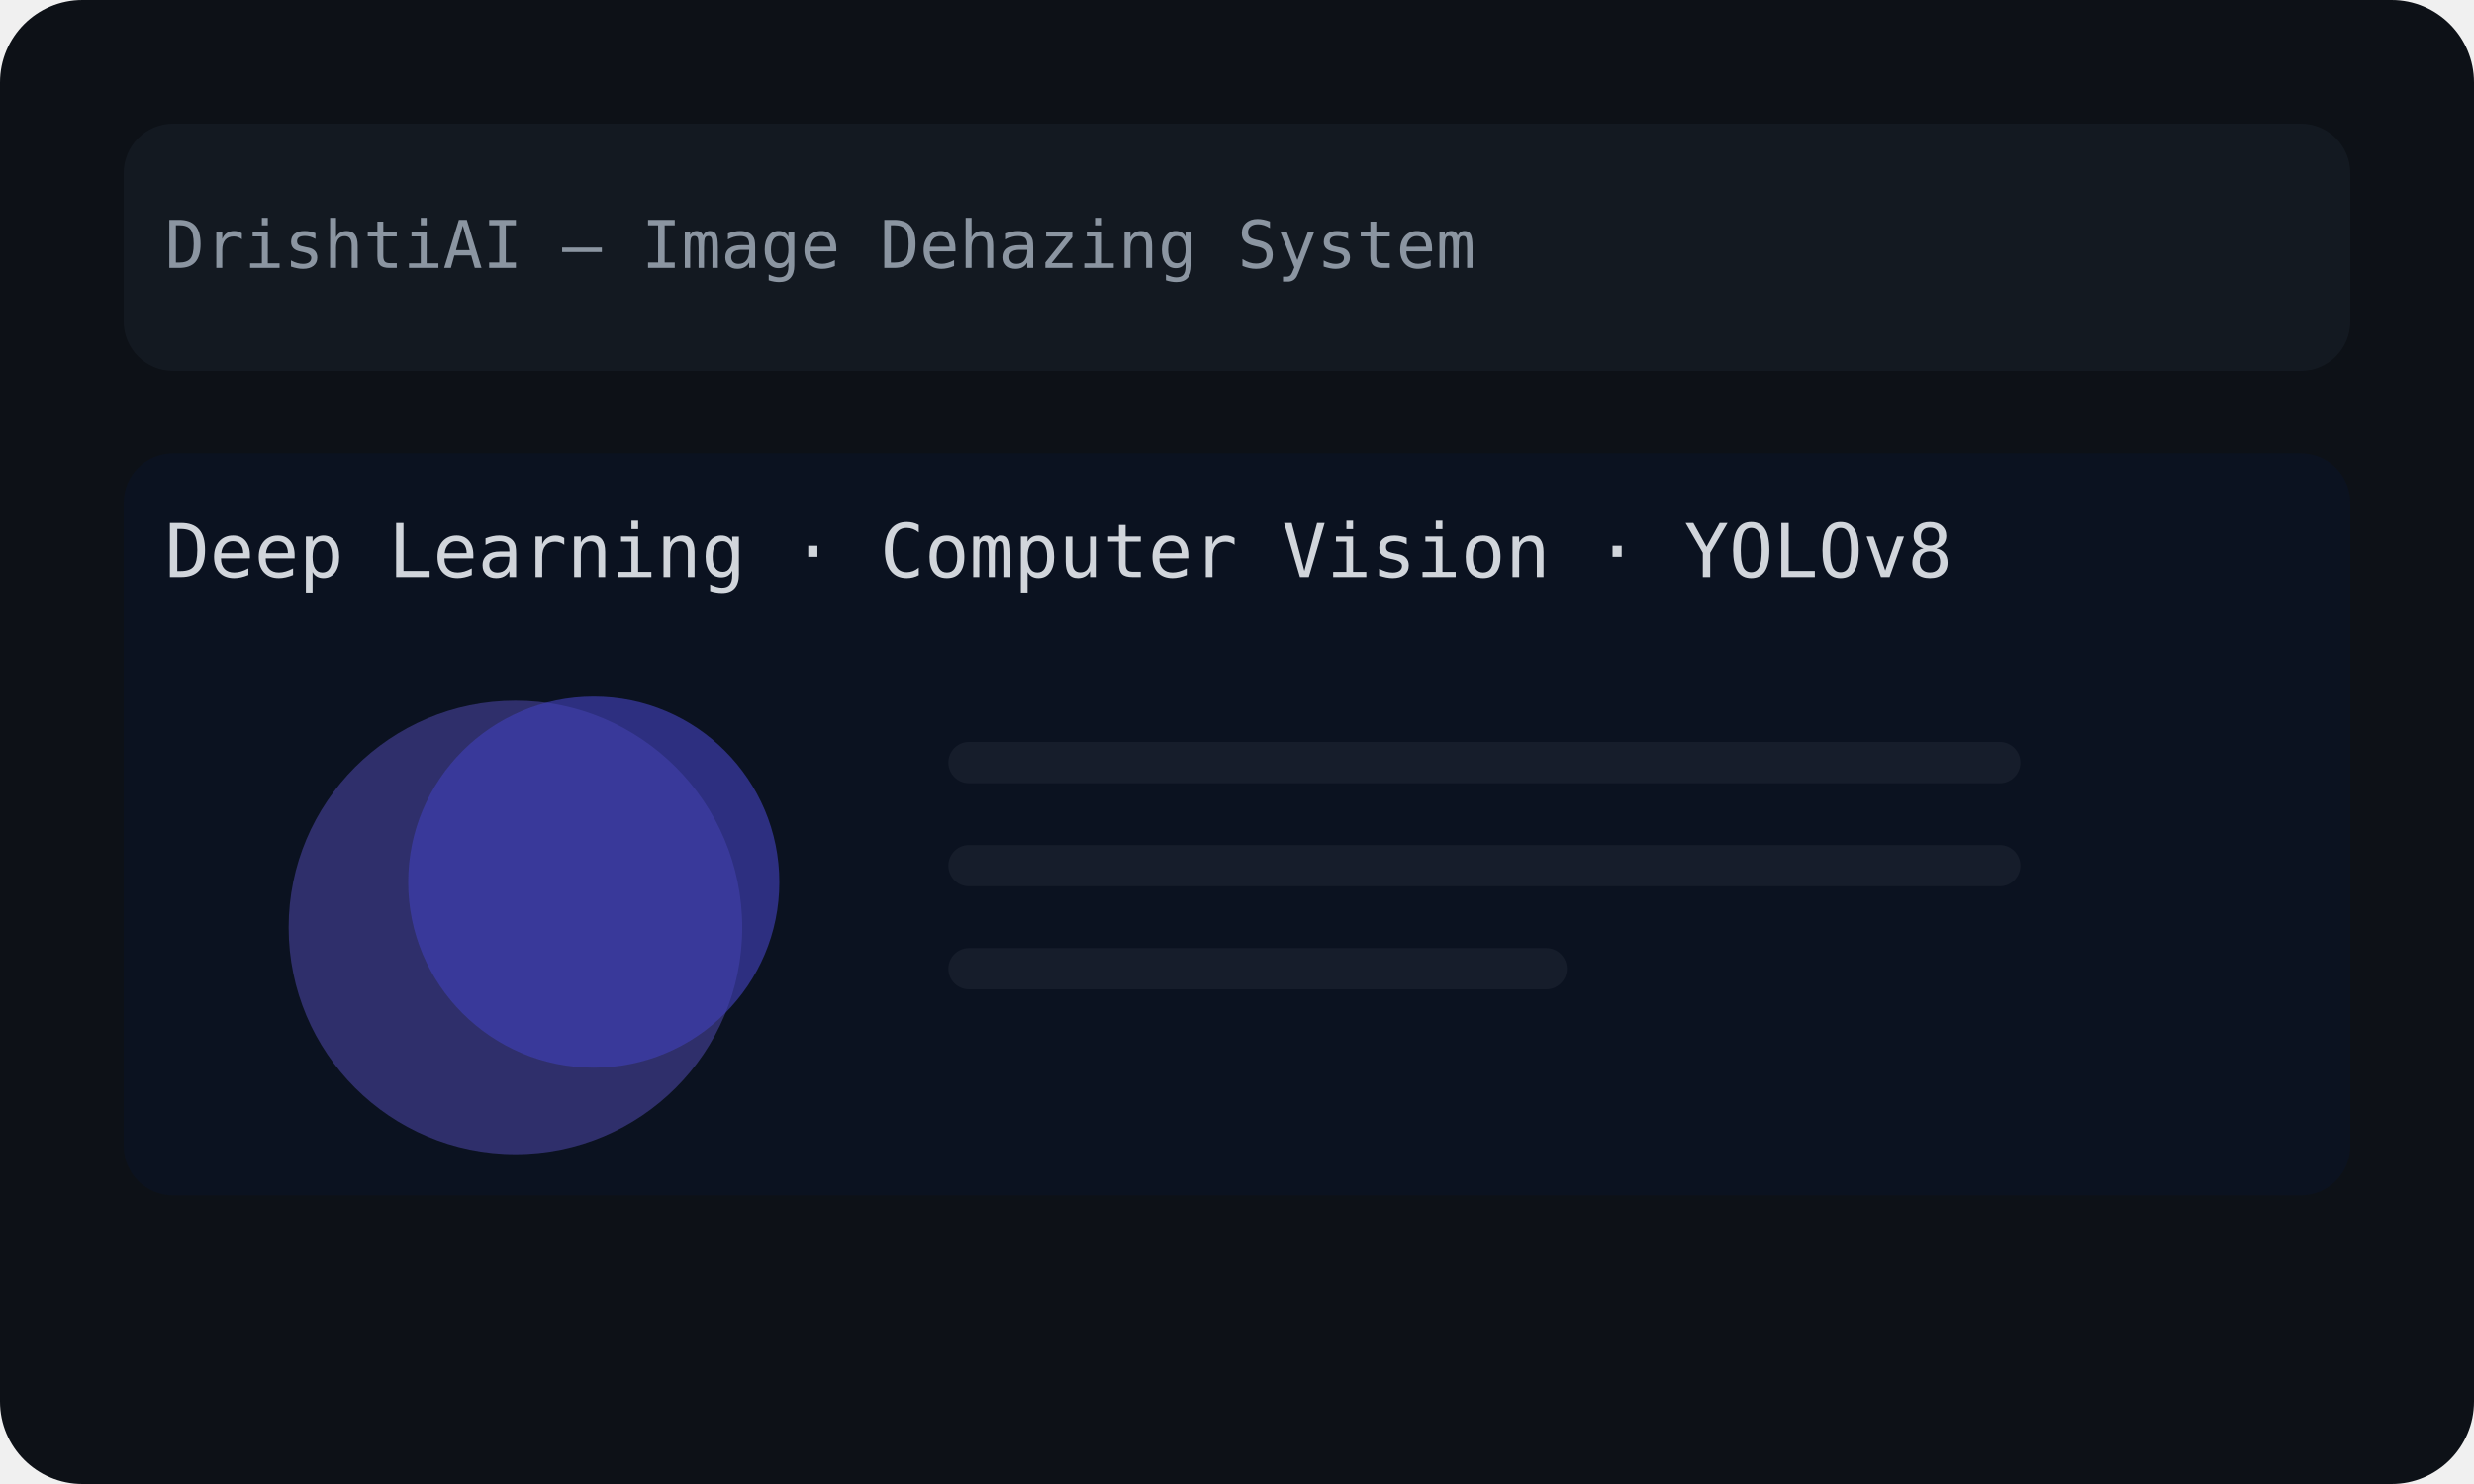
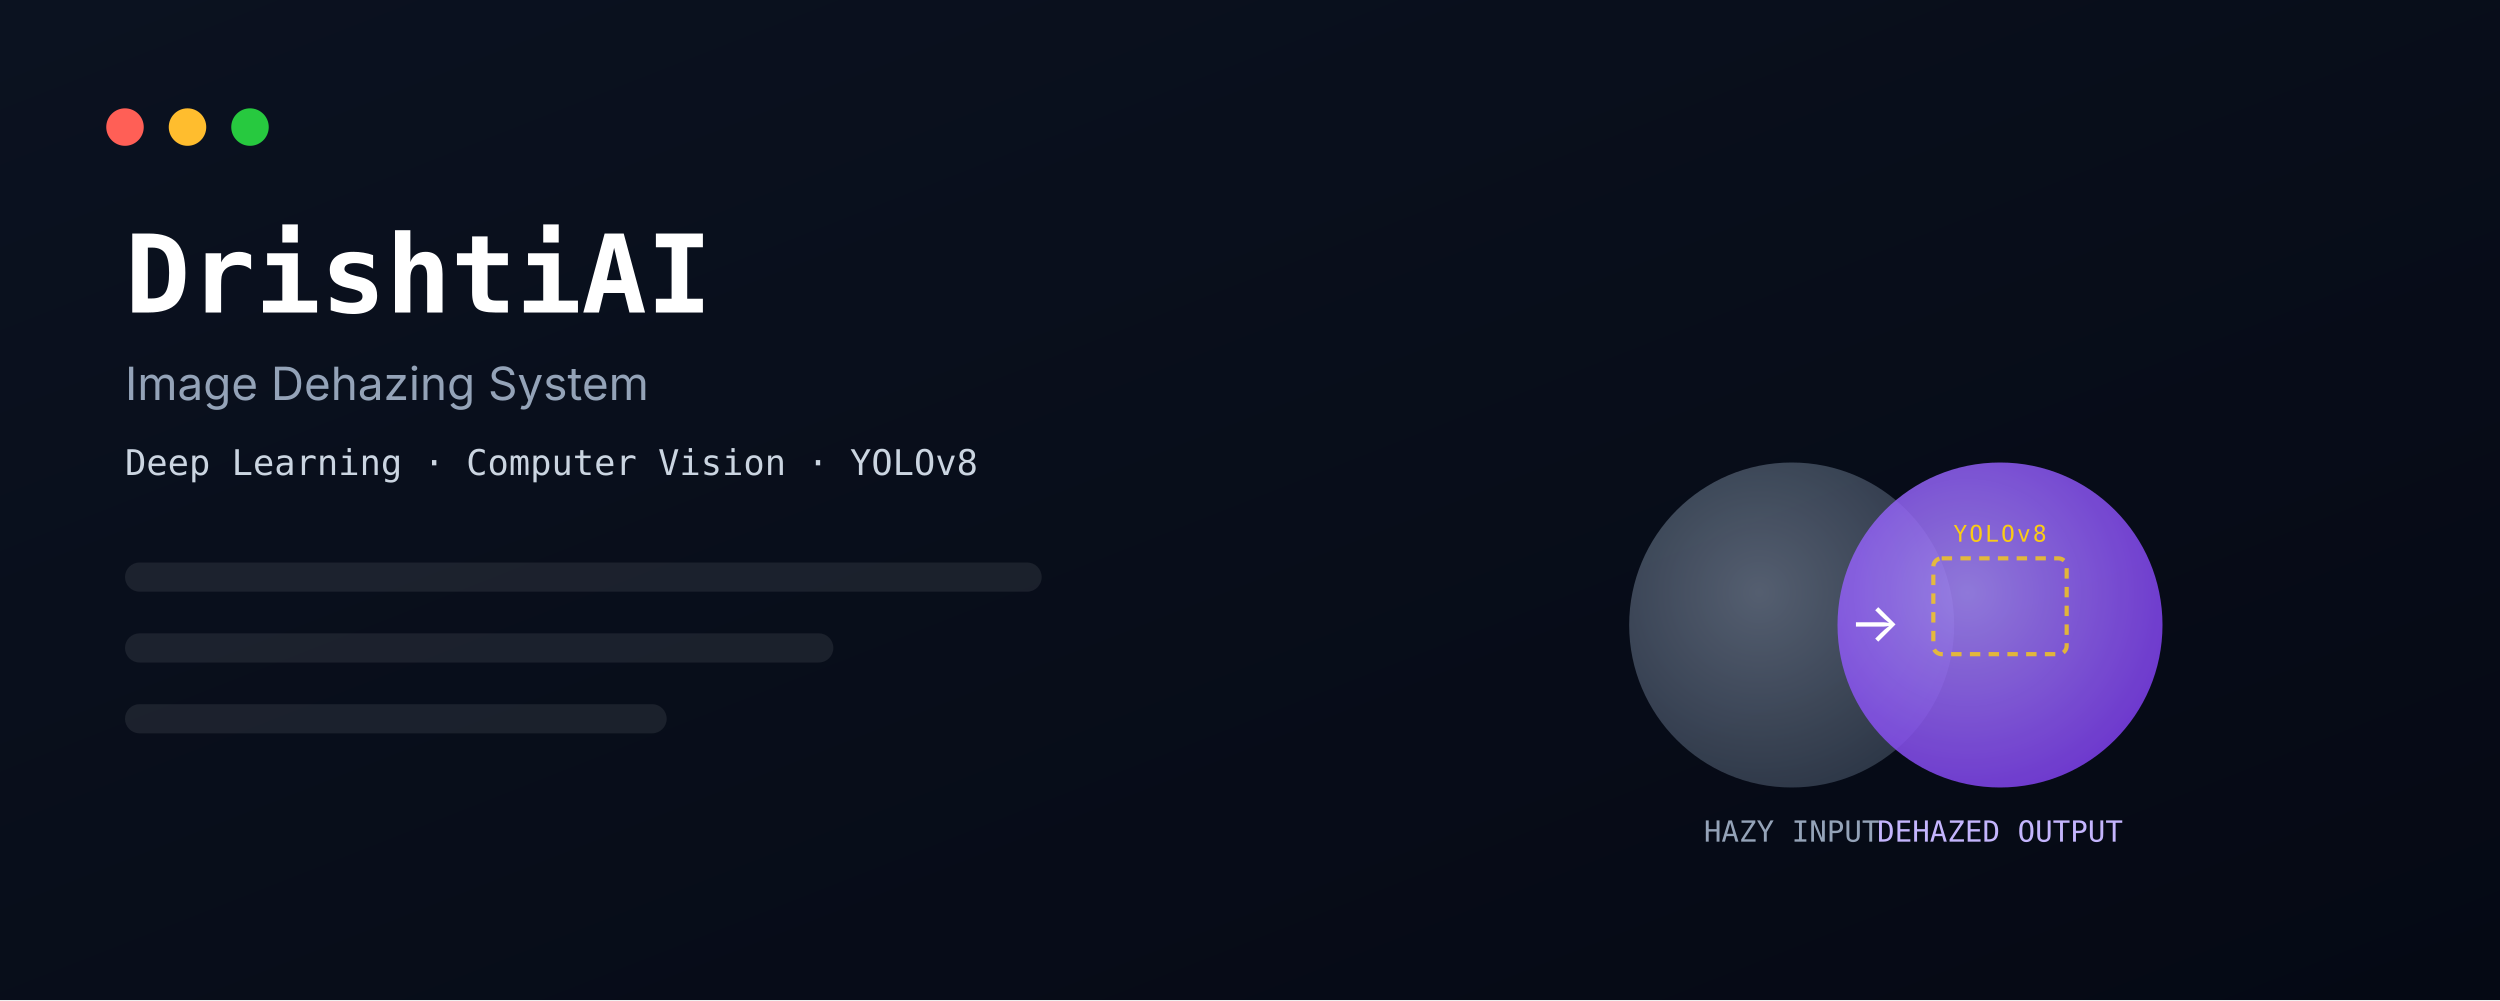
- <svg xmlns="http://www.w3.org/2000/svg" width="1200" height="720" viewBox="0 0 1200 720">
-   <rect width="1200" height="720" rx="40" fill="#0d1117" />
-   <rect x="60" y="60" width="1080" height="120" rx="24" fill="#131921" />
-   <rect x="60" y="220" width="1080" height="360" rx="24" fill="#0b1220" />
-   <text x="80" y="130" fill="#8b95a1" font-family="JetBrains Mono, monospace" font-size="32">DrishtiAI — Image Dehazing System</text>
-   <text x="80" y="280" fill="#d1d5db" font-family="JetBrains Mono, monospace" font-size="36">Deep Learning · Computer Vision · YOLOv8</text>
-   <circle cx="250" cy="450" r="110" fill="#2f2f6b" />
-   <circle cx="288" cy="428" r="90" fill="#3f3fb3" opacity="0.65" />
-   <rect x="460" y="360" width="520" height="20" rx="10" fill="#161d2b" />
-   <rect x="460" y="410" width="520" height="20" rx="10" fill="#161d2b" />
-   <rect x="460" y="460" width="300" height="20" rx="10" fill="#161d2b" />
+ <svg xmlns="http://www.w3.org/2000/svg" viewBox="0 0 1200 480">
+   <defs>
+     <linearGradient id="bg2" x1="0%" y1="0%" x2="100%" y2="100%">
+       <stop offset="0%" stop-color="#0b1220" />
+       <stop offset="100%" stop-color="#050914" />
+     </linearGradient>
+     <radialGradient id="hazy" cx="40%" cy="40%" r="70%">
+       <stop offset="0%" stop-color="#94a3b8" />
+       <stop offset="100%" stop-color="#475569" />
+     </radialGradient>
+     <radialGradient id="clear" cx="40%" cy="40%" r="70%">
+       <stop offset="0%" stop-color="#a78bfa" />
+       <stop offset="100%" stop-color="#7c3aed" />
+     </radialGradient>
+   </defs>
+   <rect width="1200" height="480" fill="url(#bg2)" />
+   <circle cx="60" cy="61" r="9" fill="#ff5f56" />
+   <circle cx="90" cy="61" r="9" fill="#ffbd2e" />
+   <circle cx="120" cy="61" r="9" fill="#27c93f" />
+   <text x="60" y="150" font-family="JetBrains Mono, Fira Code, monospace" font-size="52" font-weight="700" fill="#ffffff">DrishtiAI</text>
+   <text x="60" y="192" font-family="Inter, sans-serif" font-size="22" fill="#94a3b8">Image Dehazing System</text>
+   <text x="60" y="228" font-family="JetBrains Mono, Fira Code, monospace" font-size="17" fill="#cbd5e1">Deep Learning · Computer Vision · YOLOv8</text>
+   <rect x="60" y="270" width="440" height="14" rx="7" fill="#ffffff" opacity="0.08" />
+   <rect x="60" y="304" width="340" height="14" rx="7" fill="#ffffff" opacity="0.08" />
+   <rect x="60" y="338" width="260" height="14" rx="7" fill="#ffffff" opacity="0.08" />
+   <circle cx="860" cy="300" r="78" fill="url(#hazy)" opacity="0.55" />
+   <circle cx="960" cy="300" r="78" fill="url(#clear)" opacity="0.85" />
+   <text x="900" y="308" font-family="Inter, sans-serif" font-size="26" fill="#ffffff" text-anchor="middle">→</text>
+   <text x="860" y="404" font-family="JetBrains Mono, Fira Code, monospace" font-size="14" fill="#94a3b8" text-anchor="middle">HAZY INPUT</text>
+   <text x="960" y="404" font-family="JetBrains Mono, Fira Code, monospace" font-size="14" fill="#c4b5fd" text-anchor="middle">DEHAZED OUTPUT</text>
+   <rect x="928" y="268" width="64" height="46" rx="4" fill="none" stroke="#facc15" stroke-width="2" stroke-dasharray="5 4" opacity="0.8" />
+   <text x="960" y="260" font-family="JetBrains Mono, Fira Code, monospace" font-size="11" fill="#facc15" text-anchor="middle" letter-spacing="1">YOLOv8</text>
</svg>
